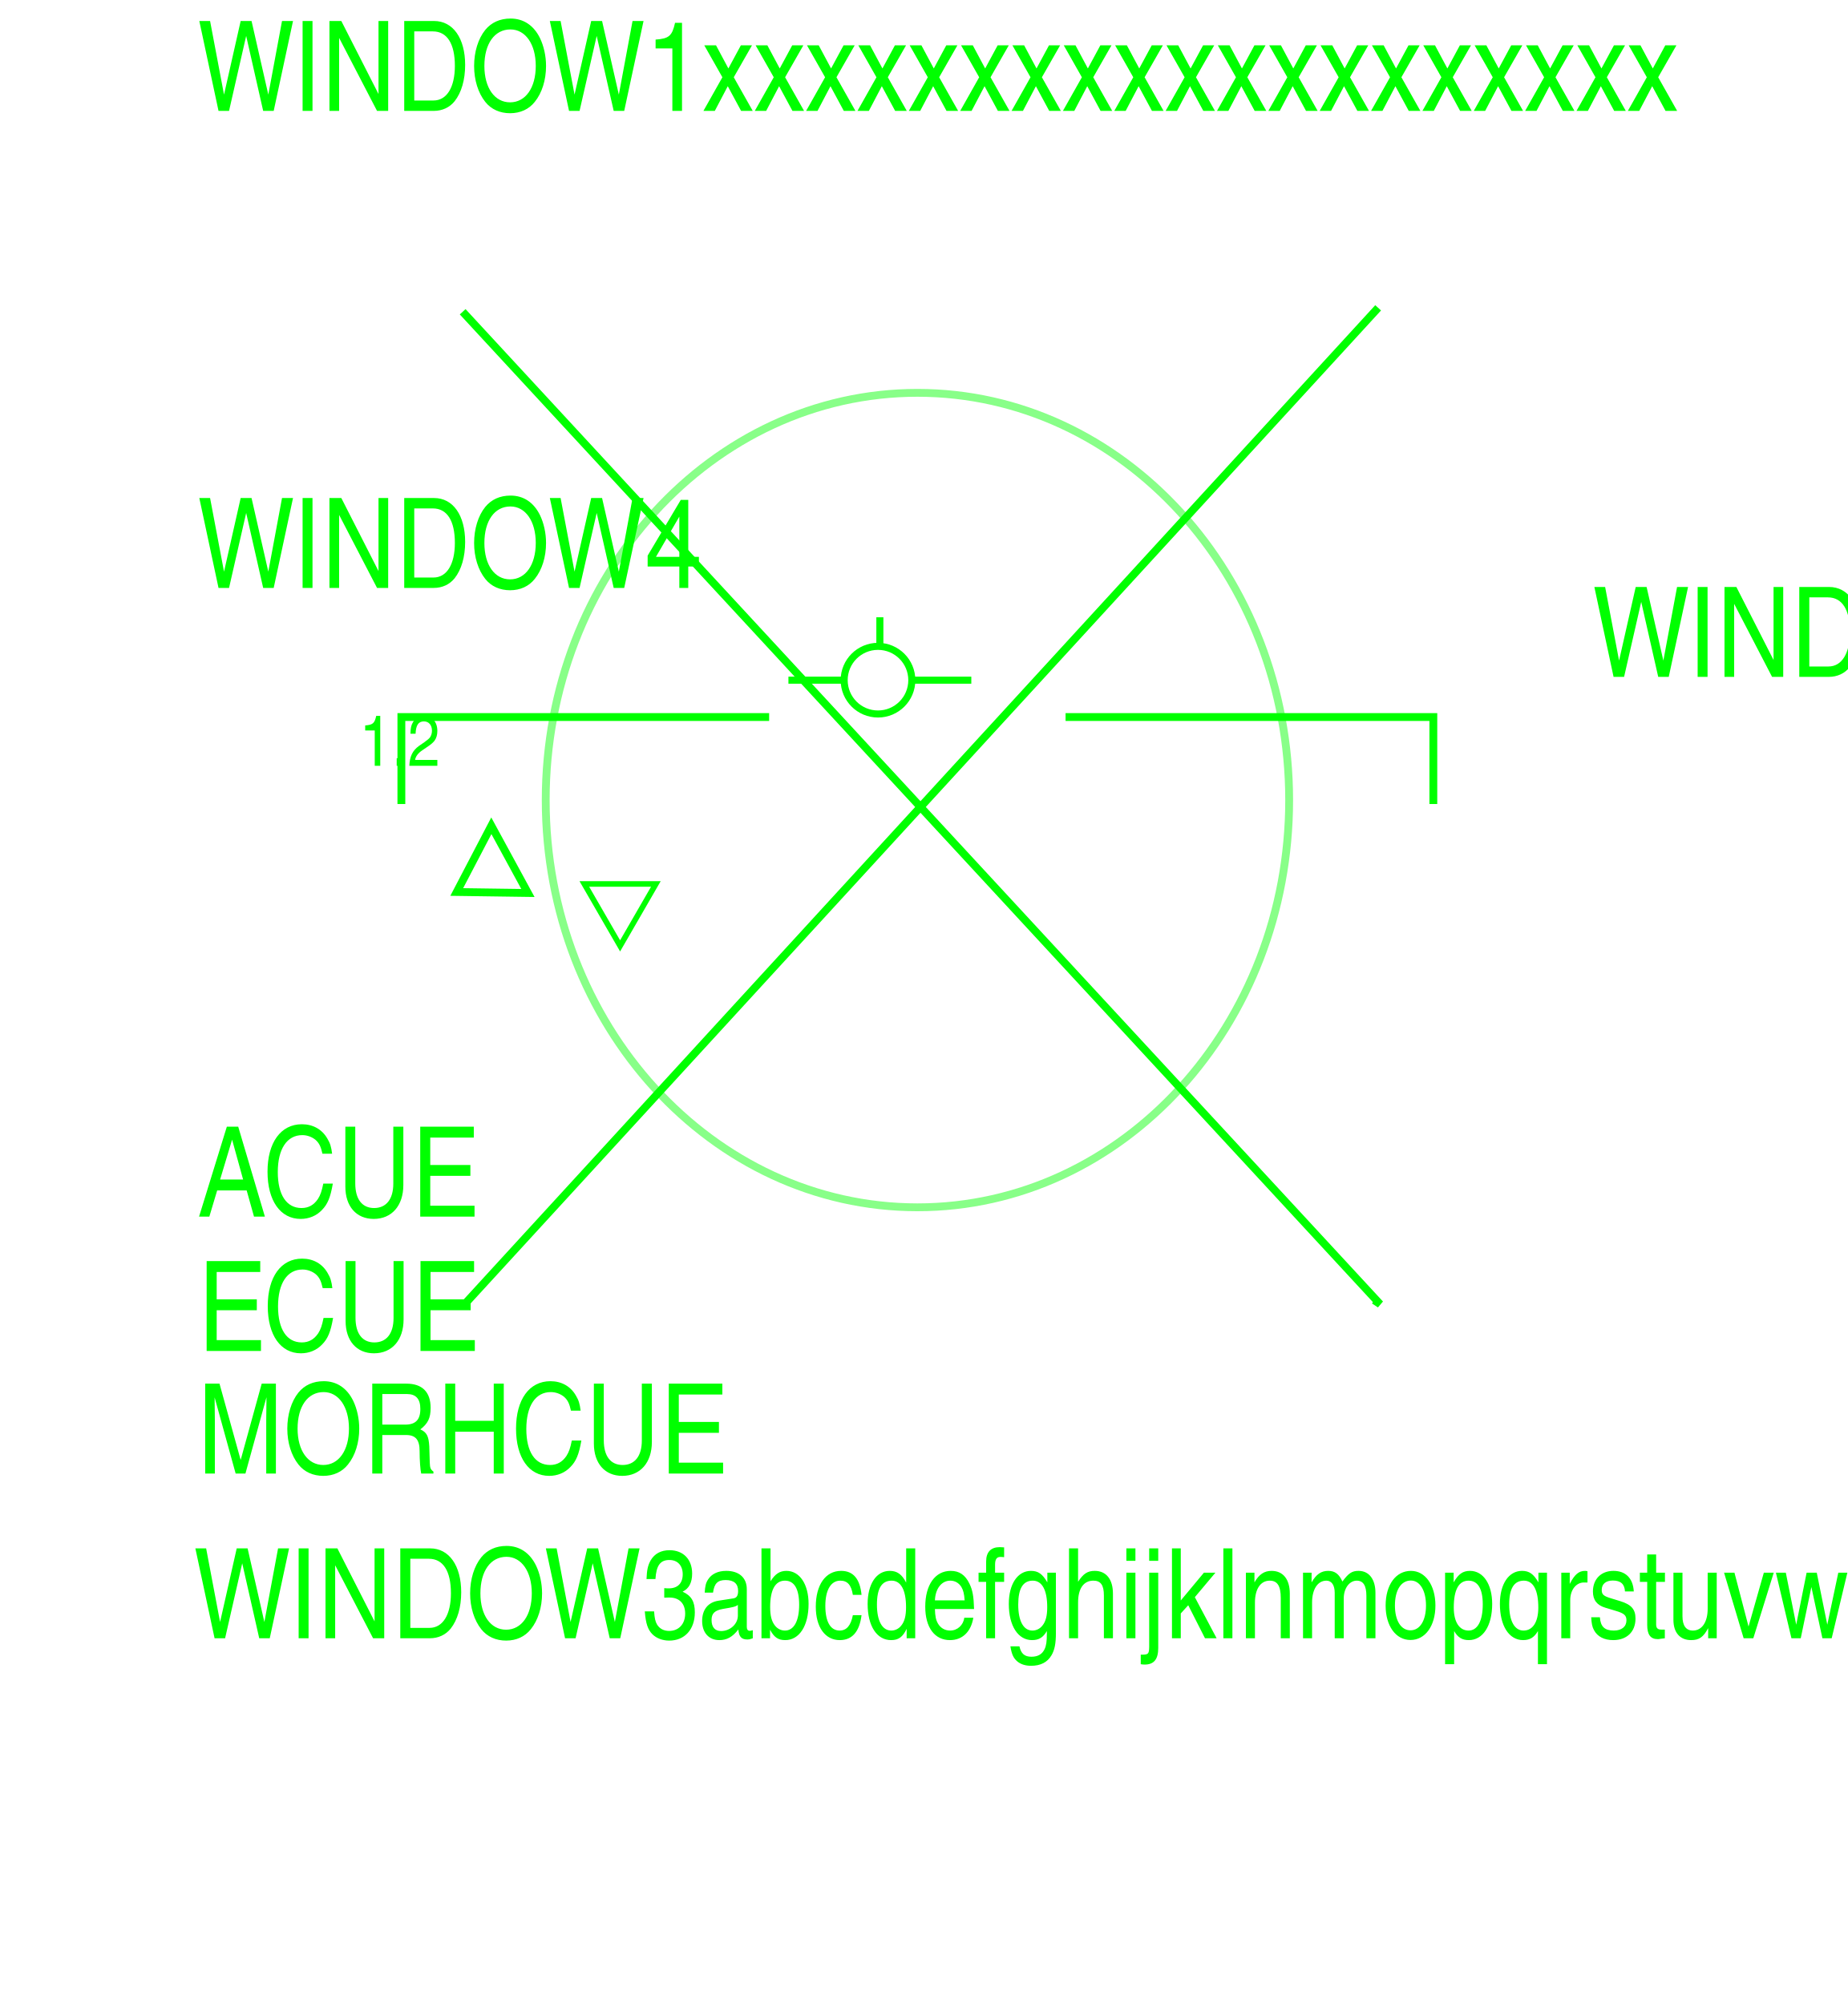
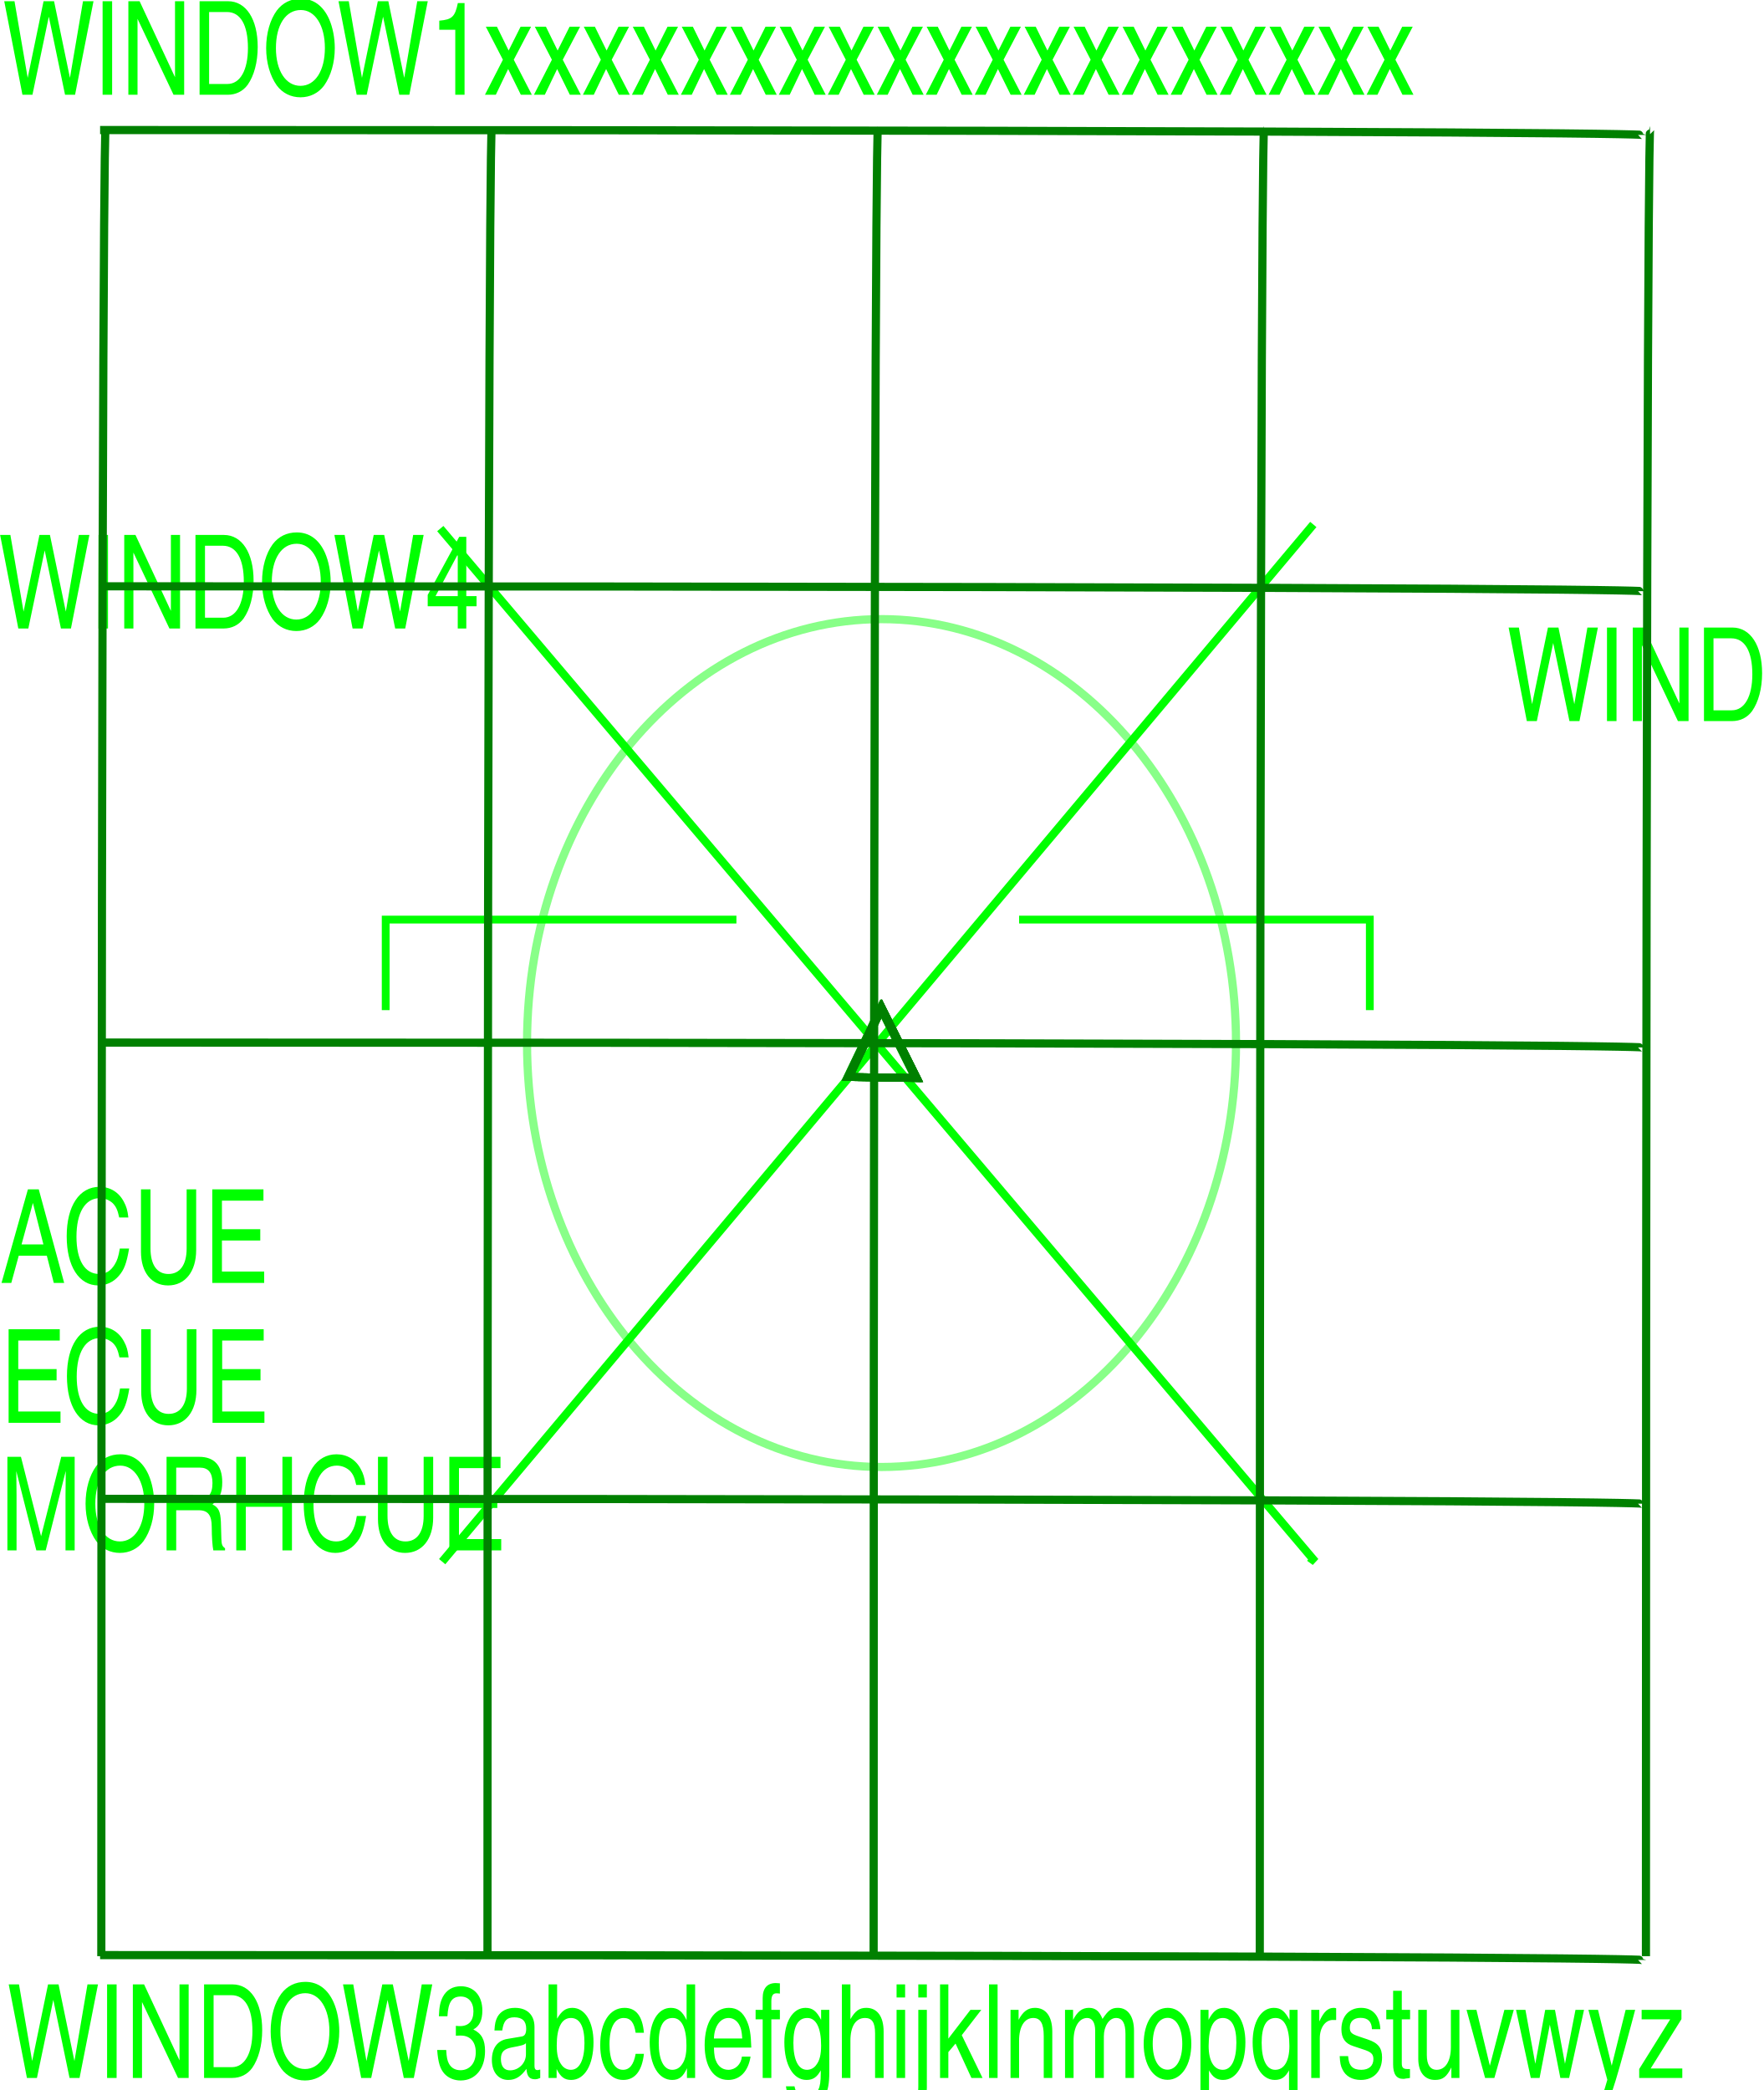
- <svg xmlns="http://www.w3.org/2000/svg" width="236" height="256" id="svg5642" version="1.1">
+ <svg xmlns="http://www.w3.org/2000/svg" version="1.1" id="svg5642" height="256" width="216">
  <defs id="defs5644" />
  <g id="layer1" transform="translate(0,-796.3608)">
-     <text xml:space="preserve" style="font-size:9.064px;font-style:normal;font-variant:normal;font-weight:normal;font-stretch:condensed;text-align:start;line-height:125%;letter-spacing:0px;word-spacing:0px;writing-mode:lr-tb;text-anchor:start;fill:#00ff00;fill-opacity:1;stroke:none;font-family:Liberation Sans Narrow;-inkscape-font-specification:Liberation Sans Narrow Condensed" x="45.895" y="894.189" id="Mach">
-       <tspan id="tspan8129-2-2" x="45.895" y="894.189">1.2</tspan>
+     <text xml:space="preserve" style="font-size:15.287px;font-style:normal;font-variant:normal;font-weight:normal;font-stretch:condensed;text-align:start;line-height:125%;letter-spacing:0px;word-spacing:0px;writing-mode:lr-tb;text-anchor:start;fill:#00ff00;fill-opacity:1;stroke:none;font-family:Liberation Sans Narrow;-inkscape-font-specification:Liberation Sans Narrow Condensed" x="0.341" y="773.392" id="window-1" transform="scale(0.9572034,1.04471)">
+       <tspan id="tspan8129-7" x="0.341" y="773.392">WINDOW1xxxxxxxxxxxxxxxxxxx</tspan>
    </text>
-     <path style="color:#000000;fill:none;stroke:#00ff00;stroke-width:1.297;stroke-linecap:butt;stroke-linejoin:miter;stroke-miterlimit:4;stroke-opacity:1;stroke-dasharray:none;stroke-dashoffset:0;marker:none;visibility:visible;display:inline;overflow:visible;enable-background:accumulate" id="roll-pointer" d="m 116.673,215.86 -4.161,-7.207 -4.161,-7.207 8.322,0 8.322,0 -4.161,7.207 z" transform="matrix(0.5488814,0,0,0.5488814,15.16129,798.7117)" />
-     <text xml:space="preserve" style="font-size:16px;font-style:normal;font-variant:normal;font-weight:normal;font-stretch:condensed;text-align:start;line-height:125%;letter-spacing:0px;word-spacing:0px;writing-mode:lr-tb;text-anchor:start;fill:#00ff00;fill-opacity:1;stroke:none;font-family:Liberation Sans Narrow;-inkscape-font-specification:Liberation Sans Narrow Condensed" x="25.254" y="810.526" id="window-1">
-       <tspan id="tspan8129-7" x="25.254" y="810.526">WINDOW1xxxxxxxxxxxxxxxxxxx</tspan>
+     <text xml:space="preserve" style="font-size:15.287px;font-style:normal;font-variant:normal;font-weight:normal;font-stretch:condensed;text-align:start;line-height:125%;letter-spacing:0px;word-spacing:0px;writing-mode:lr-tb;text-anchor:start;fill:#00ff00;fill-opacity:1;stroke:none;font-family:Liberation Sans Narrow;-inkscape-font-specification:Liberation Sans Narrow Condensed" x="0.914" y="1005.909" id="window-3" transform="scale(0.9572034,1.04471)">
+       <tspan id="tspan8129-7-0" x="0.914" y="1005.909">WINDOW3abcdefghijklnmopqrstuvwyz</tspan>
    </text>
-     <text xml:space="preserve" style="font-size:16px;font-style:normal;font-variant:normal;font-weight:normal;font-stretch:condensed;text-align:start;line-height:125%;letter-spacing:0px;word-spacing:0px;writing-mode:lr-tb;text-anchor:start;fill:#00ff00;fill-opacity:1;stroke:none;font-family:Liberation Sans Narrow;-inkscape-font-specification:Liberation Sans Narrow Condensed" x="24.749" y="1005.641" id="window-3">
-       <tspan id="tspan8129-7-0" x="24.749" y="1005.641">WINDOW3abcdefghijklnmopqrstuvwyz</tspan>
+     <text xml:space="preserve" style="font-size:15.287px;font-style:normal;font-variant:normal;font-weight:normal;font-stretch:condensed;text-align:start;line-height:125%;letter-spacing:0px;word-spacing:0px;writing-mode:lr-tb;text-anchor:start;fill:#00ff00;fill-opacity:1;stroke:none;font-family:Liberation Sans Narrow;-inkscape-font-specification:Liberation Sans Narrow Condensed" x="-0.187" y="835.967" id="window-4" transform="scale(0.9572034,1.04471)">
+       <tspan id="tspan8129-7-4" x="-0.187" y="835.967">WINDOW4</tspan>
    </text>
-     <text xml:space="preserve" style="font-size:16px;font-style:normal;font-variant:normal;font-weight:normal;font-stretch:condensed;text-align:start;line-height:125%;letter-spacing:0px;word-spacing:0px;writing-mode:lr-tb;text-anchor:start;fill:#00ff00;fill-opacity:1;stroke:none;font-family:Liberation Sans Narrow;-inkscape-font-specification:Liberation Sans Narrow Condensed" x="25.254" y="871.466" id="window-4">
-       <tspan id="tspan8129-7-4" x="25.254" y="871.466">WINDOW4</tspan>
+     <text xml:space="preserve" style="font-size:15.287px;font-style:normal;font-variant:normal;font-weight:normal;font-stretch:condensed;text-align:start;line-height:125%;letter-spacing:0px;word-spacing:0px;writing-mode:lr-tb;text-anchor:start;fill:#00ff00;fill-opacity:1;stroke:none;font-family:Liberation Sans Narrow;-inkscape-font-specification:Liberation Sans Narrow Condensed" x="0.022" y="912.694" id="ACUE" transform="scale(0.9572034,1.04471)">
+       <tspan id="tspan8129-7-4-8" x="0.022" y="912.694">ACUE</tspan>
    </text>
-     <text xml:space="preserve" style="font-size:16px;font-style:normal;font-variant:normal;font-weight:normal;font-stretch:condensed;text-align:start;line-height:125%;letter-spacing:0px;word-spacing:0px;writing-mode:lr-tb;text-anchor:start;fill:#00ff00;fill-opacity:1;stroke:none;font-family:Liberation Sans Narrow;-inkscape-font-specification:Liberation Sans Narrow Condensed" x="25.254" y="951.773" id="ACUE">
-       <tspan id="tspan8129-7-4-8" x="25.254" y="951.773">ACUE</tspan>
+     <text xml:space="preserve" style="font-size:15.287px;font-style:normal;font-variant:normal;font-weight:normal;font-stretch:condensed;text-align:start;line-height:125%;letter-spacing:0px;word-spacing:0px;writing-mode:lr-tb;text-anchor:start;fill:#00ff00;fill-opacity:1;stroke:none;font-family:Liberation Sans Narrow;-inkscape-font-specification:Liberation Sans Narrow Condensed" x="0.022" y="929.097" id="ECUE" transform="scale(0.9572034,1.04471)">
+       <tspan id="tspan8129-7-4-8-4" x="0.022" y="929.097">ECUE</tspan>
    </text>
-     <text xml:space="preserve" style="font-size:16px;font-style:normal;font-variant:normal;font-weight:normal;font-stretch:condensed;text-align:start;line-height:125%;letter-spacing:0px;word-spacing:0px;writing-mode:lr-tb;text-anchor:start;fill:#00ff00;fill-opacity:1;stroke:none;font-family:Liberation Sans Narrow;-inkscape-font-specification:Liberation Sans Narrow Condensed" x="25.254" y="968.941" id="ECUE">
-       <tspan id="tspan8129-7-4-8-4" x="25.254" y="968.941">ECUE</tspan>
+     <text xml:space="preserve" style="font-size:15.287px;font-style:normal;font-variant:normal;font-weight:normal;font-stretch:condensed;text-align:start;line-height:125%;letter-spacing:0px;word-spacing:0px;writing-mode:lr-tb;text-anchor:start;fill:#00ff00;fill-opacity:1;stroke:none;font-family:Liberation Sans Narrow;-inkscape-font-specification:Liberation Sans Narrow Condensed" x="0.022" y="944.056" id="MORHCUE" transform="scale(0.9572034,1.04471)">
+       <tspan x="0.022" y="944.056" id="tspan3670">MORHCUE</tspan>
    </text>
-     <text xml:space="preserve" style="font-size:16px;font-style:normal;font-variant:normal;font-weight:normal;font-stretch:condensed;text-align:start;line-height:125%;letter-spacing:0px;word-spacing:0px;writing-mode:lr-tb;text-anchor:start;fill:#00ff00;fill-opacity:1;stroke:none;font-family:Liberation Sans Narrow;-inkscape-font-specification:Liberation Sans Narrow Condensed" x="25.254" y="984.599" id="MORHCUE">
-       <tspan x="25.254" y="984.599" id="tspan3670">MORHCUE</tspan>
+     <path style="opacity:0.465;fill:none;stroke:#00ff00;stroke-width:1;stroke-miterlimit:4;stroke-dasharray:none" d="m 151.393,924.123 c 0,28.678 -19.44,51.926 -43.419,51.926 -23.98,0 -43.419,-23.248 -43.419,-51.926 0,-28.678 19.44,-51.926 43.419,-51.926 23.98,0 43.419,23.248 43.419,51.926 z" id="target_circle" />
+     <path id="horizon_line" style="fill:none;stroke:#00ff00;stroke-width:0.955px;stroke-linecap:butt;stroke-linejoin:miter;stroke-opacity:1" d="m 47.242,920.09 0,0 0,-11.091 42.958,0 m 77.582,11.091 0,0 0,-11.091 -42.958,0" />
+     <text xml:space="preserve" style="font-size:15.287px;font-style:normal;font-variant:normal;font-weight:normal;font-stretch:condensed;text-align:start;line-height:125%;letter-spacing:0px;word-spacing:0px;writing-mode:lr-tb;text-anchor:start;fill:#00ff00;fill-opacity:1;stroke:none;font-family:Liberation Sans Narrow;-inkscape-font-specification:Liberation Sans Narrow Condensed" x="192.845" y="846.824" id="window-2" transform="scale(0.9572034,1.04471)">
+       <tspan x="192.845" y="846.824" id="tspan3666">WINDOW2</tspan>
    </text>
-     <path style="opacity:0.465;fill:none;stroke:#00ff00" id="path3587" d="m 164.655,127.711 a 47.477,52.023 0 1 1 -94.954,0 47.477,52.023 0 1 1 94.954,0 z" transform="translate(0,770.8545)" />
-     <path style="fill:none;stroke:#00ff00;stroke-width:1px;stroke-linecap:butt;stroke-linejoin:miter;stroke-opacity:1" d="m 183.07,899.07 0,0 0,-11.112 -46.972,0" id="path3603-1" />
-     <path style="fill:none;stroke:#00ff00;stroke-width:1px;stroke-linecap:butt;stroke-linejoin:miter;stroke-opacity:1" d="m 51.265,899.07 0,0 0,-11.112 46.972,0" id="path3603-1-7" />
-     <path style="fill:none;stroke:#00ff00;stroke-width:1px;stroke-linecap:butt;stroke-linejoin:miter;stroke-opacity:1" d="m 58.336,910.308 9.091,0.126 -4.672,-8.586 z" id="path3643" />
-     <text xml:space="preserve" style="font-size:16px;font-style:normal;font-variant:normal;font-weight:normal;font-stretch:condensed;text-align:start;line-height:125%;letter-spacing:0px;word-spacing:0px;writing-mode:lr-tb;text-anchor:start;fill:#00ff00;fill-opacity:1;stroke:none;font-family:Liberation Sans Narrow;-inkscape-font-specification:Liberation Sans Narrow Condensed" x="203.435" y="882.83" id="window-2">
-       <tspan x="203.435" y="882.83" id="tspan3666">WINDOW2</tspan>
+     <path id="nofire_cross" style="fill:#00ff00;stroke:#00ff00;stroke-width:1;stroke-linecap:butt;stroke-linejoin:miter;stroke-miterlimit:4;stroke-opacity:1;stroke-dasharray:none" d="M 54.162,987.644 160.862,860.602 m -106.932,0.504 107.163,126.538 -0.693,-0.504" />
+     <path style="fill:none;stroke:#00ff00;stroke-width:0.955px;stroke-linecap:butt;stroke-linejoin:miter;stroke-opacity:1" d="m 103.808,928.282 8.314,0.126 -4.273,-8.57 z" id="target_friendly_0" />
+     <path style="fill:none;stroke:#008000;stroke-width:0.955px;stroke-linecap:butt;stroke-linejoin:miter;stroke-opacity:1" d="m 103.98,928.282 8.314,0.126 -4.273,-8.57 z" id="target_friendly_1" />
+     <path style="fill:none;stroke:#008000;stroke-width:0.955px;stroke-linecap:butt;stroke-linejoin:miter;stroke-opacity:1" d="m 103.98,928.282 8.314,0.126 -4.273,-8.57 z" id="target_friendly_2" />
+     <path style="fill:none;stroke:#008000;stroke-width:0.955px;stroke-linecap:butt;stroke-linejoin:miter;stroke-opacity:1" d="m 103.817,928.282 8.314,0.126 -4.273,-8.57 z" id="target_friendly_3" />
+     <path style="fill:none;stroke:#008000;stroke-width:0.955px;stroke-linecap:butt;stroke-linejoin:miter;stroke-opacity:1" d="m 103.98,928.282 8.314,0.126 -4.273,-8.57 z" id="target_friendly_4" />
+     <path style="fill:none;stroke:#008000;stroke-width:0.955px;stroke-linecap:butt;stroke-linejoin:miter;stroke-opacity:1" d="m 103.98,928.282 8.314,0.126 -4.273,-8.57 z" id="target_friendly_5" />
+     <text xml:space="preserve" style="font-size:40px;font-style:normal;font-weight:normal;line-height:125%;letter-spacing:0px;word-spacing:0px;fill:#000000;fill-opacity:1;stroke:none;font-family:Sans" x="118.393" y="117.786" id="text4798" transform="translate(0,796.3608)">
+       <tspan id="tspan4800" x="118.393" y="117.786" />
    </text>
-     <g id="VelocityVector" transform="matrix(0.9005128,0,0,0.9005128,-130.0559,926.8818)" style="stroke:#00ff00">
-       <g id="g4734" style="stroke:#00ff00">
-         <path style="color:#000000;fill:none;stroke:#00ff00;stroke-width:1;stroke-opacity:1;marker:none;visibility:visible;display:inline;overflow:visible;enable-background:accumulate" id="path3888" d="m 273.751,1025.17 c 0,2.65 -2.148,4.798 -4.798,4.798 -2.65,0 -4.798,-2.148 -4.798,-4.798 0,-2.65 2.148,-4.798 4.798,-4.798 2.65,0 4.798,2.148 4.798,4.798 z" transform="translate(0,-1073.623)" />
-         <g id="g4730" transform="translate(0,0.03956316)" style="stroke:#00ff00">
-           <path id="path4658" d="m 264.286,-48.492 -8.036,0" style="color:#000000;fill:none;stroke:#00ff00;stroke-width:1;stroke-linecap:butt;stroke-linejoin:miter;stroke-miterlimit:4;stroke-opacity:1;stroke-dasharray:none;stroke-dashoffset:0;marker:none;visibility:visible;display:inline;overflow:visible;enable-background:accumulate" />
-           <path id="path4658-2" d="m 282.189,-48.492 -8.036,0" style="color:#000000;fill:none;stroke:#00ff00;stroke-width:1;stroke-linecap:butt;stroke-linejoin:miter;stroke-miterlimit:4;stroke-opacity:1;stroke-dasharray:none;stroke-dashoffset:0;marker:none;visibility:visible;display:inline;overflow:visible;enable-background:accumulate" />
-         </g>
-       </g>
-       <path id="path4658-2-7" d="m 269.219,-57.375 0,4.018" style="color:#000000;fill:none;stroke:#00ff00;stroke-width:1;stroke-linecap:butt;stroke-linejoin:miter;stroke-miterlimit:4;stroke-opacity:1;stroke-dasharray:none;stroke-dashoffset:0;marker:none;visibility:visible;display:inline;overflow:visible;enable-background:accumulate" />
-     </g>
-     <path style="fill:none;stroke:#00ff00;stroke-width:1px;stroke-linecap:butt;stroke-linejoin:miter;stroke-opacity:1" d="M 59.094,836.188 176.272,962.962 175.514,962.457" id="path3693" />
-     <path style="fill:#00ff00;stroke:#00ff00;stroke-width:1px;stroke-linecap:butt;stroke-linejoin:miter;stroke-opacity:1" d="M 59.346,962.962 176.019,835.683" id="path3695" />
  </g>
+   <path id="path6207-2-7-3-5" style="fill:none;stroke:#008000;stroke-width:1;stroke-linecap:butt;stroke-linejoin:miter;stroke-opacity:1;stroke-miterlimit:4;stroke-dasharray:none" d="m 201.603,239.611 c 0,-223.677 0.503,-223.677 0.503,-223.677 M 154.305,239.611 c 0,-223.677 0.503,-223.677 0.503,-223.677 M 12.41,239.611 c 0,-223.677 0.503,-223.677 0.503,-223.677 M 59.708,239.611 c 0,-223.677 0.503,-223.677 0.503,-223.677 M 107.007,239.611 c 0,-223.677 0.503,-223.677 0.503,-223.677 M 12.261,239.477 c 188.875,0 188.875,0.595 188.875,0.595 M 12.261,183.59 c 188.875,0 188.875,0.595 188.875,0.595 M 12.261,71.816 c 188.875,0 188.875,0.595 188.875,0.595 M 12.261,127.703 c 188.875,0 188.875,0.595 188.875,0.595 M 12.261,15.929 c 188.875,0 188.875,0.595 188.875,0.595" />
</svg>
